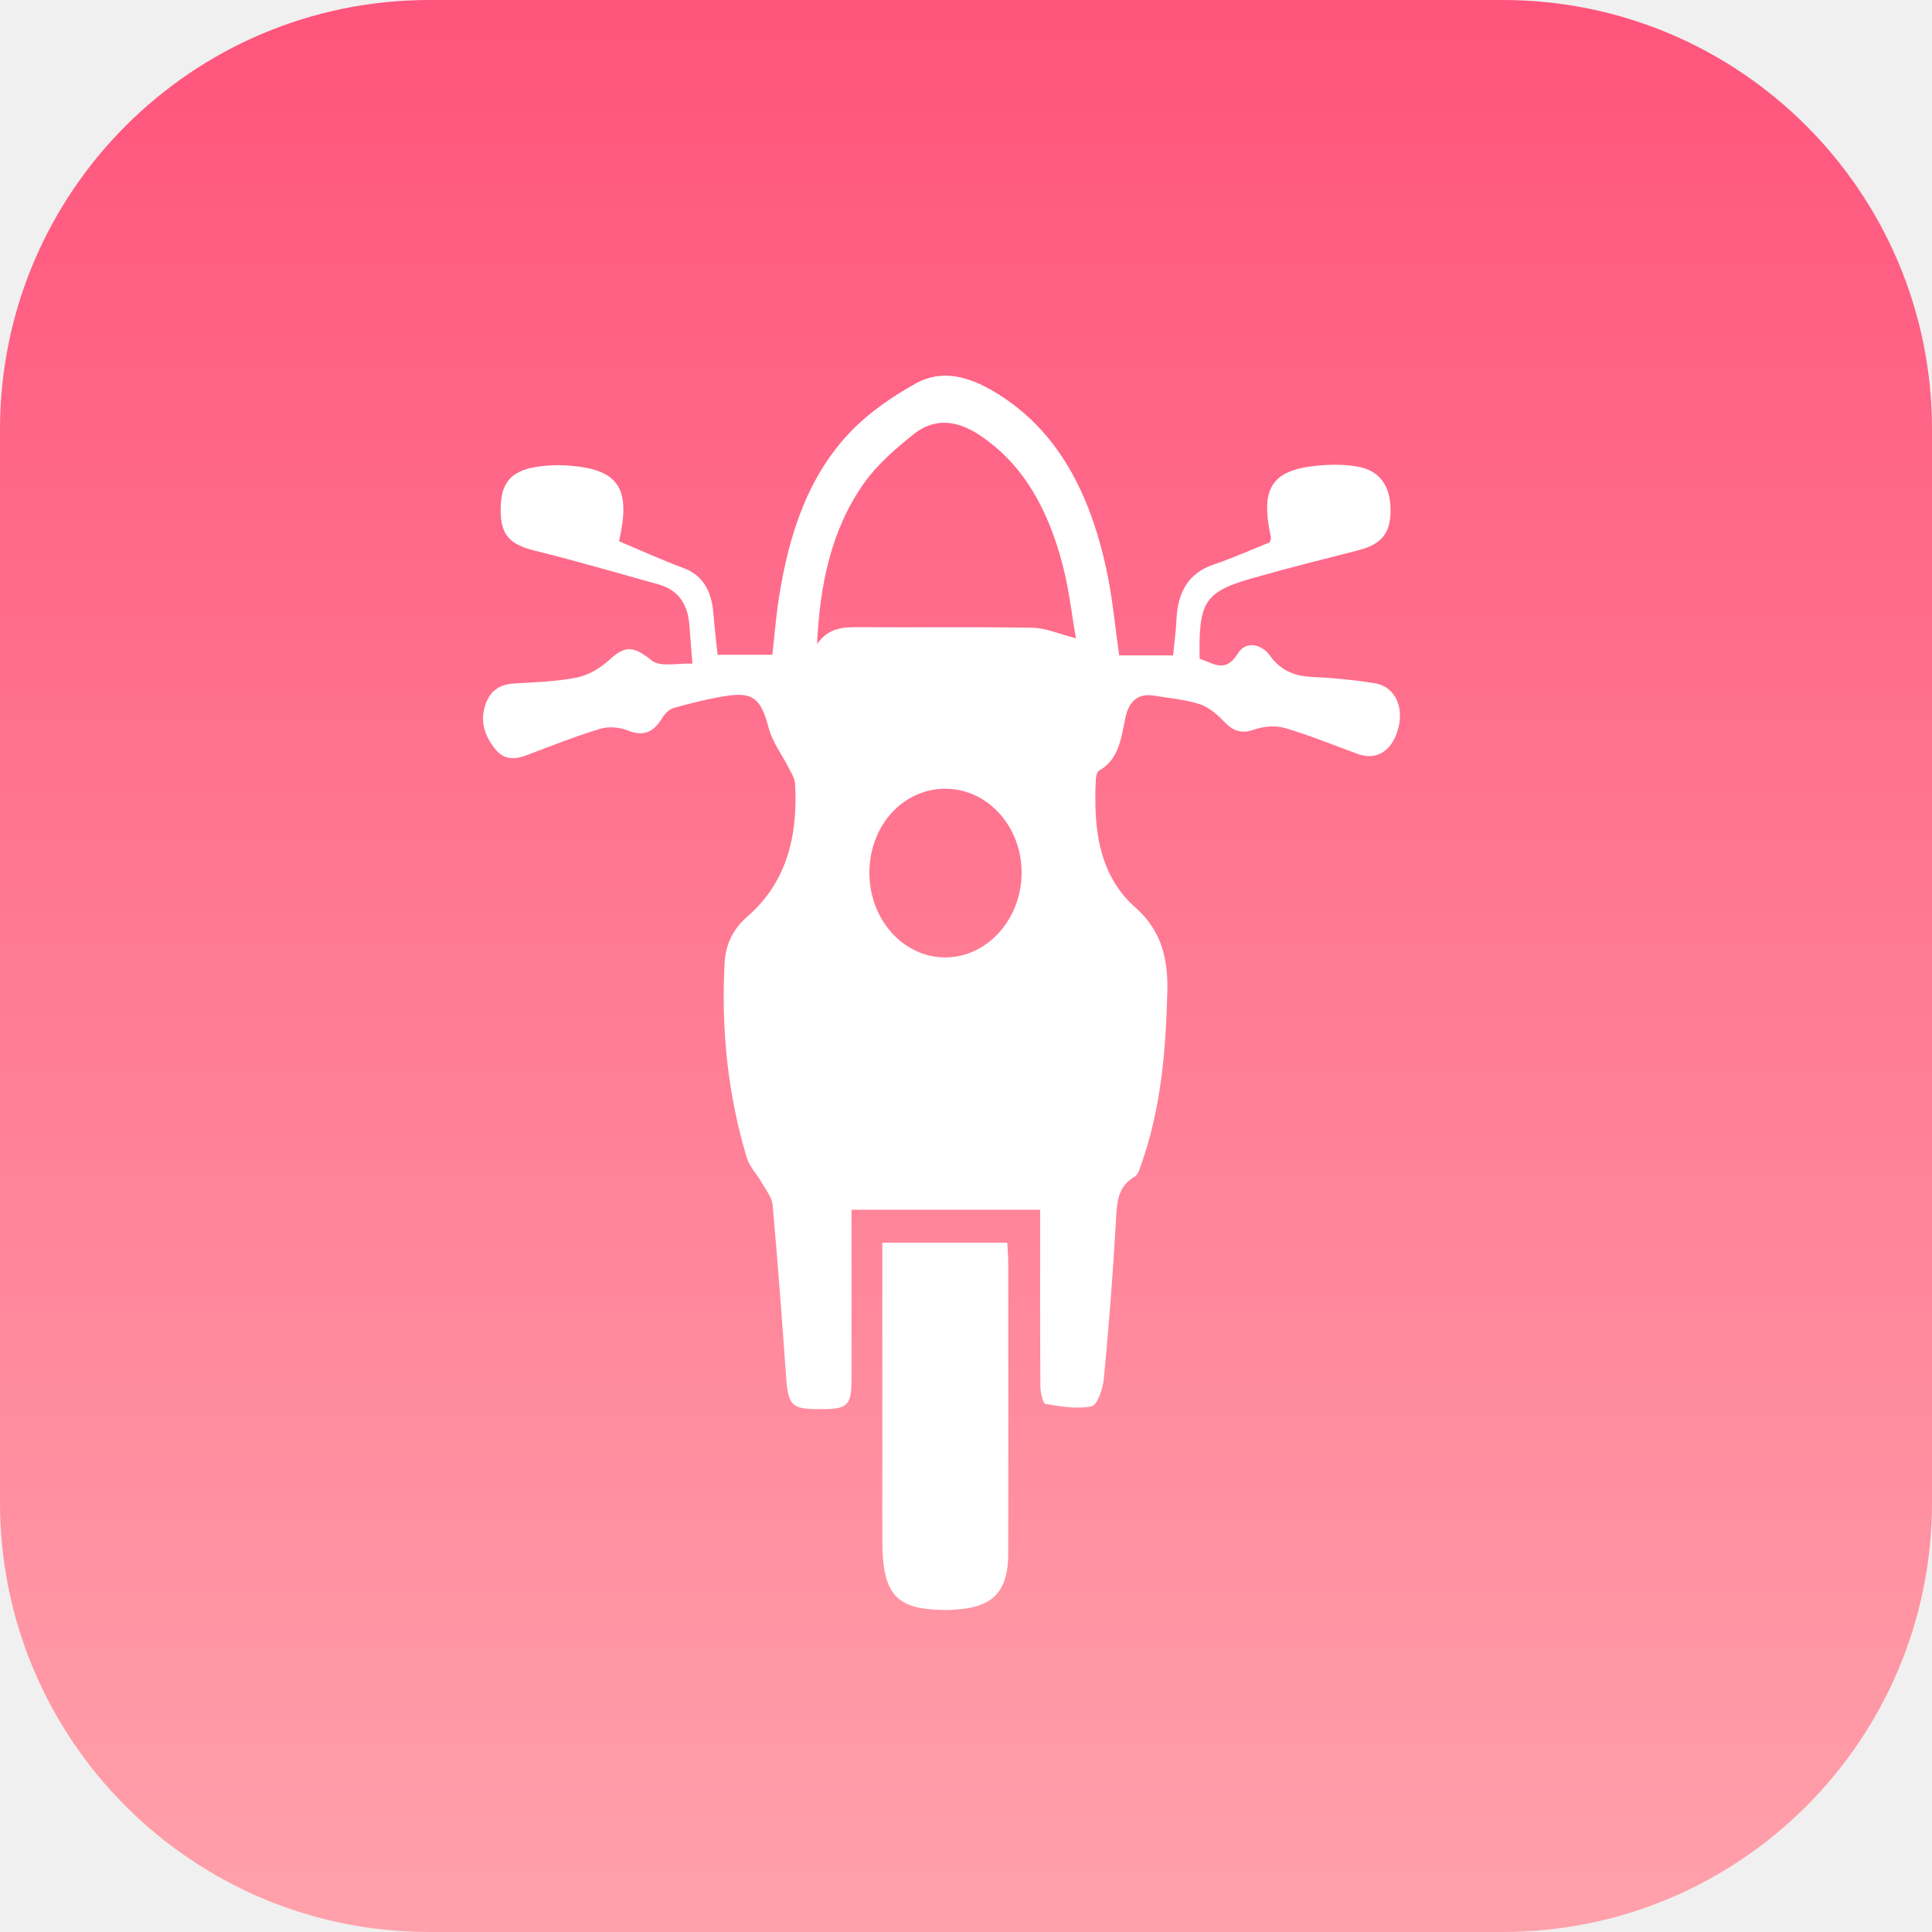
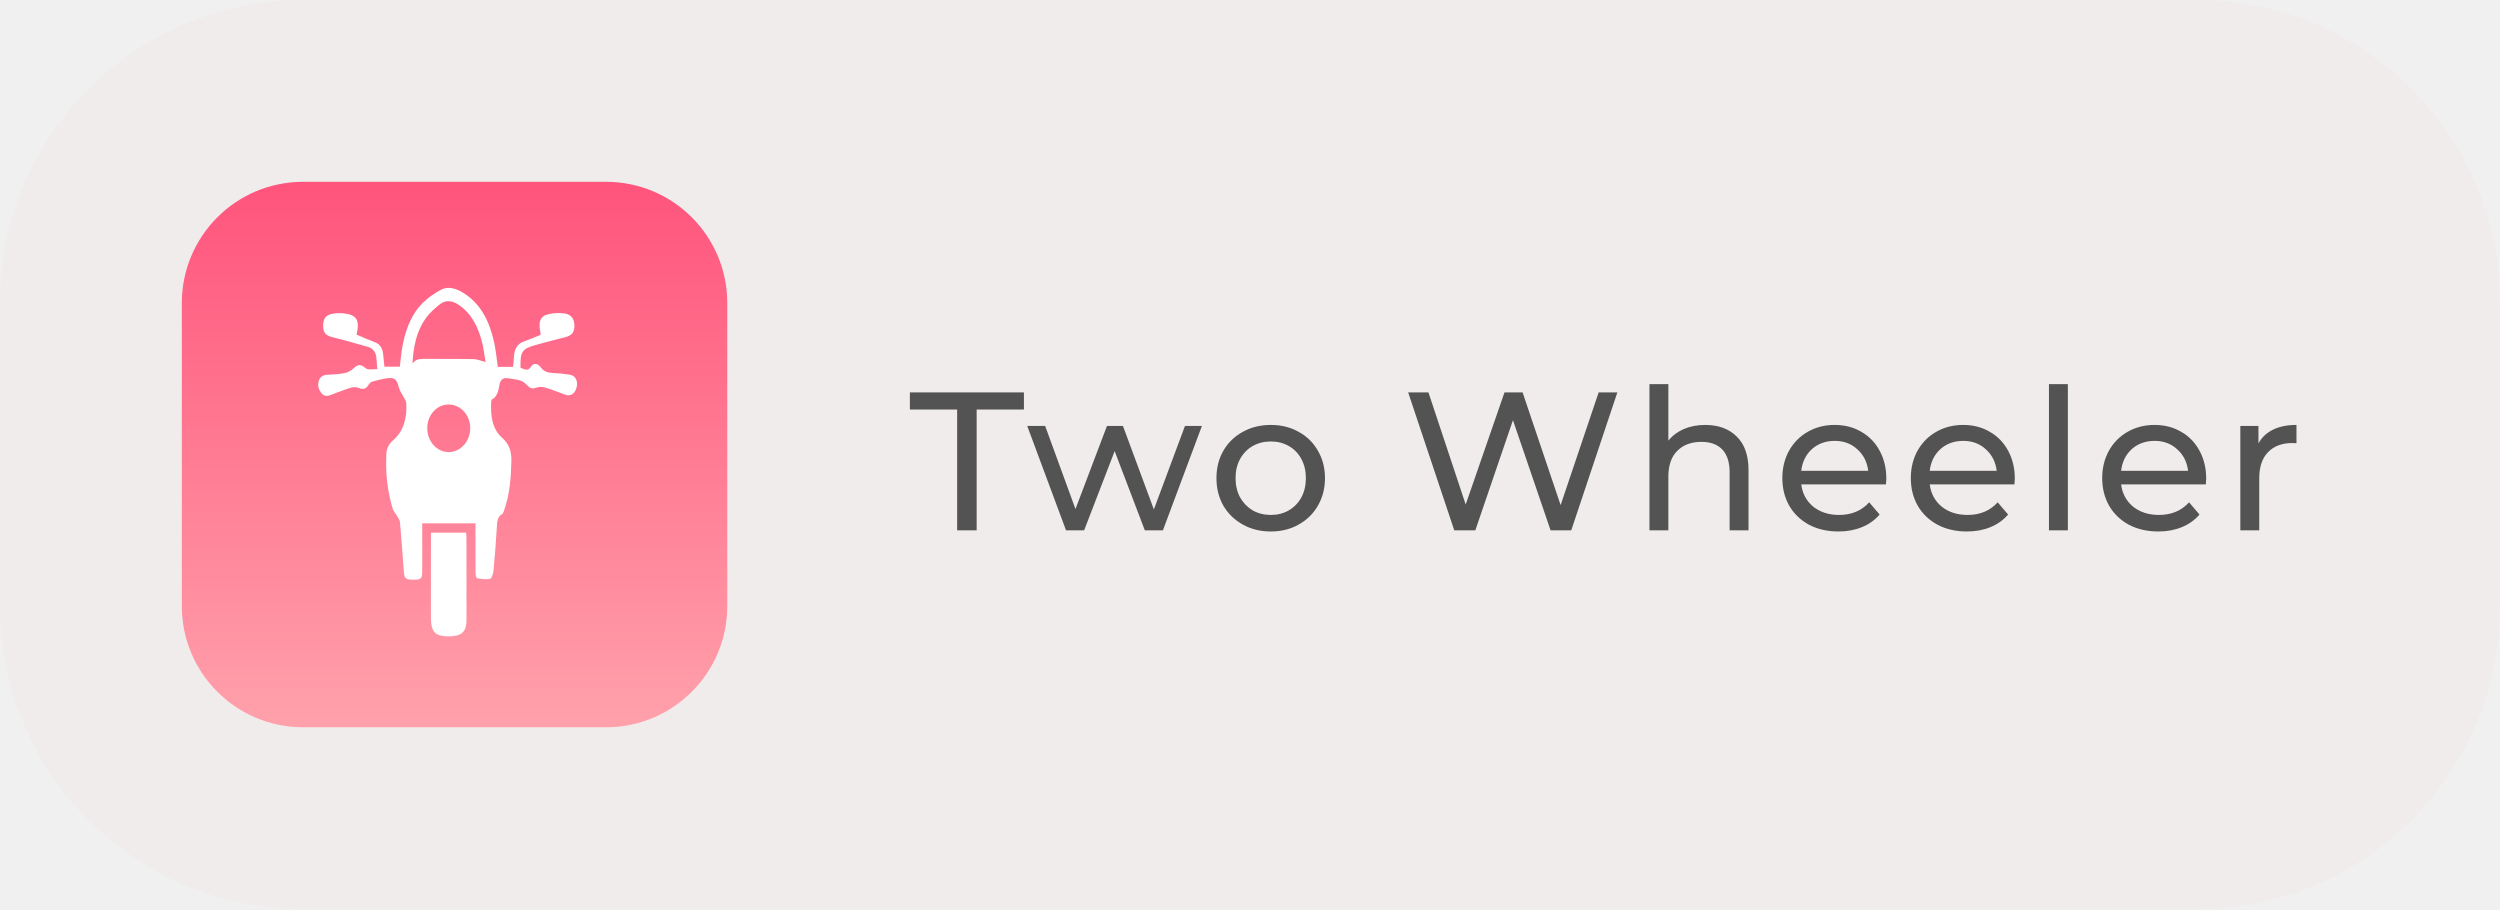
- <svg xmlns="http://www.w3.org/2000/svg" width="36" height="36" viewBox="0 0 36 36" fill="none">
-   <rect width="36" height="36" rx="8" fill="url(#paint0_linear_206_351)" />
-   <g clip-path="url(#clip0_206_351)">
-     <path d="M12.902 12.364C12.877 12.051 12.86 11.841 12.844 11.63C12.812 11.231 12.615 10.985 12.269 10.889C11.505 10.676 10.742 10.453 9.973 10.263C9.503 10.146 9.333 9.978 9.329 9.513C9.325 9.024 9.497 8.789 9.962 8.706C10.183 8.667 10.412 8.659 10.635 8.678C11.537 8.756 11.758 9.107 11.535 10.085C11.932 10.252 12.326 10.432 12.729 10.582C13.105 10.722 13.259 11.018 13.293 11.428C13.313 11.675 13.342 11.922 13.371 12.201H14.392C14.429 11.868 14.458 11.499 14.515 11.134C14.7 9.951 15.062 8.847 15.878 8.015C16.222 7.665 16.638 7.384 17.056 7.149C17.549 6.871 18.053 7.018 18.52 7.295C19.719 8.007 20.31 9.204 20.615 10.605C20.732 11.138 20.778 11.69 20.855 12.212H21.859C21.881 11.979 21.912 11.761 21.922 11.543C21.945 11.022 22.153 10.674 22.62 10.517C22.976 10.397 23.321 10.242 23.662 10.105C23.672 10.062 23.687 10.036 23.682 10.015C23.48 9.098 23.692 8.759 24.545 8.677C24.791 8.653 25.046 8.651 25.289 8.693C25.704 8.764 25.907 9.048 25.911 9.492C25.917 9.932 25.744 10.143 25.309 10.254C24.648 10.424 23.985 10.588 23.329 10.776C22.444 11.031 22.331 11.215 22.354 12.277C22.601 12.347 22.829 12.565 23.07 12.171C23.214 11.937 23.507 11.998 23.664 12.217C23.888 12.528 24.165 12.604 24.497 12.617C24.869 12.632 25.243 12.673 25.612 12.73C25.972 12.786 26.155 13.137 26.062 13.54C25.96 13.979 25.663 14.18 25.304 14.05C24.852 13.886 24.406 13.701 23.948 13.567C23.767 13.514 23.546 13.533 23.365 13.597C23.121 13.682 22.963 13.615 22.79 13.428C22.666 13.294 22.506 13.169 22.342 13.117C22.073 13.032 21.787 13.01 21.508 12.963C21.206 12.911 21.032 13.067 20.968 13.385C20.891 13.765 20.843 14.157 20.477 14.361C20.441 14.381 20.422 14.468 20.419 14.525C20.375 15.432 20.468 16.304 21.16 16.914C21.628 17.327 21.767 17.843 21.752 18.464C21.725 19.559 21.636 20.64 21.274 21.672C21.242 21.764 21.209 21.889 21.143 21.926C20.815 22.112 20.811 22.427 20.792 22.776C20.738 23.75 20.661 24.723 20.568 25.693C20.551 25.879 20.444 26.183 20.34 26.205C20.064 26.261 19.764 26.208 19.48 26.16C19.433 26.151 19.386 25.947 19.386 25.834C19.379 24.747 19.382 23.66 19.382 22.542H15.867C15.867 22.685 15.867 22.818 15.867 22.949C15.867 23.865 15.869 24.78 15.867 25.696C15.866 26.18 15.795 26.253 15.348 26.257C15.303 26.257 15.258 26.257 15.212 26.257C14.757 26.254 14.686 26.173 14.65 25.68C14.573 24.605 14.494 23.531 14.397 22.458C14.384 22.309 14.269 22.169 14.191 22.032C14.103 21.876 13.966 21.742 13.916 21.574C13.561 20.395 13.436 19.181 13.502 17.942C13.521 17.58 13.674 17.298 13.926 17.079C14.657 16.445 14.87 15.581 14.815 14.604C14.81 14.507 14.749 14.41 14.703 14.319C14.575 14.066 14.393 13.833 14.323 13.564C14.186 13.042 14.047 12.89 13.552 12.965C13.217 13.015 12.884 13.1 12.556 13.191C12.473 13.213 12.387 13.3 12.337 13.382C12.175 13.652 11.984 13.726 11.698 13.612C11.542 13.549 11.341 13.533 11.182 13.581C10.725 13.719 10.277 13.896 9.828 14.067C9.609 14.15 9.405 14.172 9.234 13.965C9.04 13.728 8.937 13.456 9.042 13.137C9.129 12.875 9.31 12.753 9.565 12.737C9.96 12.712 10.36 12.702 10.748 12.625C10.963 12.582 11.185 12.452 11.354 12.295C11.662 12.011 11.819 12.049 12.141 12.305C12.308 12.439 12.619 12.352 12.903 12.366L12.902 12.364ZM20.048 11.894C19.976 11.485 19.924 11.001 19.804 10.538C19.541 9.526 19.087 8.651 18.233 8.095C17.825 7.83 17.41 7.783 17.024 8.091C16.691 8.357 16.354 8.647 16.102 9C15.486 9.868 15.275 10.903 15.225 12.003C15.446 11.675 15.749 11.684 16.058 11.687C17.121 11.694 18.184 11.678 19.246 11.698C19.495 11.703 19.742 11.816 20.048 11.894H20.048ZM16.2 16.268C16.201 17.142 16.843 17.849 17.626 17.84C18.41 17.831 19.044 17.112 19.036 16.243C19.029 15.389 18.397 14.7 17.62 14.697C16.824 14.695 16.198 15.387 16.2 16.268Z" fill="white" />
-     <path d="M16.441 23.156H18.769C18.776 23.29 18.787 23.41 18.787 23.531C18.789 25.335 18.789 27.139 18.787 28.944C18.787 29.606 18.537 29.91 17.948 29.979C17.836 29.992 17.722 30 17.609 30C16.694 29.994 16.442 29.713 16.441 28.704C16.441 27 16.441 25.294 16.441 23.589V23.156Z" fill="white" />
+ <svg xmlns="http://www.w3.org/2000/svg" width="165" height="60" viewBox="0 0 165 60" fill="none">
+   <rect opacity="0.05" width="165" height="60" rx="20" fill="#FF8C9E" />
+   <path d="M63.172 27.031H60.052V25.9H67.579V27.031H64.459V35H63.172V27.031ZM79.327 28.11L76.753 35H75.557L73.568 29.774L71.553 35H70.357L67.796 28.11H68.979L70.981 33.596L73.061 28.11H74.114L76.155 33.622L78.209 28.11H79.327ZM83.874 35.078C83.189 35.078 82.574 34.926 82.028 34.623C81.482 34.32 81.053 33.904 80.741 33.375C80.438 32.838 80.286 32.231 80.286 31.555C80.286 30.879 80.438 30.277 80.741 29.748C81.053 29.211 81.482 28.795 82.028 28.5C82.574 28.197 83.189 28.045 83.874 28.045C84.559 28.045 85.17 28.197 85.707 28.5C86.253 28.795 86.678 29.211 86.981 29.748C87.293 30.277 87.449 30.879 87.449 31.555C87.449 32.231 87.293 32.838 86.981 33.375C86.678 33.904 86.253 34.32 85.707 34.623C85.17 34.926 84.559 35.078 83.874 35.078ZM83.874 33.986C84.316 33.986 84.71 33.886 85.057 33.687C85.412 33.479 85.69 33.193 85.889 32.829C86.088 32.456 86.188 32.032 86.188 31.555C86.188 31.078 86.088 30.658 85.889 30.294C85.69 29.921 85.412 29.635 85.057 29.436C84.71 29.237 84.316 29.137 83.874 29.137C83.432 29.137 83.034 29.237 82.678 29.436C82.332 29.635 82.054 29.921 81.846 30.294C81.647 30.658 81.547 31.078 81.547 31.555C81.547 32.032 81.647 32.456 81.846 32.829C82.054 33.193 82.332 33.479 82.678 33.687C83.034 33.886 83.432 33.986 83.874 33.986ZM106.745 25.9L103.703 35H102.338L99.855 27.733L97.372 35H95.981L92.939 25.9H94.278L96.735 33.297L99.296 25.9H100.492L103.001 33.336L105.51 25.9H106.745ZM112.543 28.045C113.418 28.045 114.112 28.301 114.623 28.812C115.143 29.315 115.403 30.056 115.403 31.035V35H114.155V31.178C114.155 30.511 113.995 30.008 113.674 29.67C113.353 29.332 112.894 29.163 112.296 29.163C111.62 29.163 111.087 29.362 110.697 29.761C110.307 30.151 110.112 30.714 110.112 31.451V35H108.864V25.354H110.112V29.085C110.372 28.756 110.71 28.5 111.126 28.318C111.551 28.136 112.023 28.045 112.543 28.045ZM124.498 31.594C124.498 31.689 124.489 31.815 124.472 31.971H118.882C118.96 32.578 119.224 33.067 119.675 33.44C120.134 33.804 120.702 33.986 121.378 33.986C122.201 33.986 122.864 33.709 123.367 33.154L124.056 33.96C123.744 34.324 123.354 34.601 122.886 34.792C122.426 34.983 121.911 35.078 121.339 35.078C120.611 35.078 119.965 34.931 119.402 34.636C118.838 34.333 118.401 33.912 118.089 33.375C117.785 32.838 117.634 32.231 117.634 31.555C117.634 30.888 117.781 30.285 118.076 29.748C118.379 29.211 118.791 28.795 119.311 28.5C119.839 28.197 120.433 28.045 121.092 28.045C121.75 28.045 122.335 28.197 122.847 28.5C123.367 28.795 123.77 29.211 124.056 29.748C124.35 30.285 124.498 30.901 124.498 31.594ZM121.092 29.098C120.494 29.098 119.991 29.28 119.584 29.644C119.185 30.008 118.951 30.485 118.882 31.074H123.302C123.232 30.493 122.994 30.021 122.587 29.657C122.188 29.284 121.69 29.098 121.092 29.098ZM132.978 31.594C132.978 31.689 132.969 31.815 132.952 31.971H127.362C127.44 32.578 127.704 33.067 128.155 33.44C128.614 33.804 129.182 33.986 129.858 33.986C130.681 33.986 131.344 33.709 131.847 33.154L132.536 33.96C132.224 34.324 131.834 34.601 131.366 34.792C130.906 34.983 130.391 35.078 129.819 35.078C129.091 35.078 128.445 34.931 127.882 34.636C127.318 34.333 126.881 33.912 126.569 33.375C126.265 32.838 126.114 32.231 126.114 31.555C126.114 30.888 126.261 30.285 126.556 29.748C126.859 29.211 127.271 28.795 127.791 28.5C128.319 28.197 128.913 28.045 129.572 28.045C130.23 28.045 130.815 28.197 131.327 28.5C131.847 28.795 132.25 29.211 132.536 29.748C132.83 30.285 132.978 30.901 132.978 31.594ZM129.572 29.098C128.974 29.098 128.471 29.28 128.064 29.644C127.665 30.008 127.431 30.485 127.362 31.074H131.782C131.712 30.493 131.474 30.021 131.067 29.657C130.668 29.284 130.17 29.098 129.572 29.098ZM135.231 25.354H136.479V35H135.231V25.354ZM145.609 31.594C145.609 31.689 145.6 31.815 145.583 31.971H139.993C140.071 32.578 140.335 33.067 140.786 33.44C141.245 33.804 141.813 33.986 142.489 33.986C143.312 33.986 143.975 33.709 144.478 33.154L145.167 33.96C144.855 34.324 144.465 34.601 143.997 34.792C143.537 34.983 143.022 35.078 142.45 35.078C141.722 35.078 141.076 34.931 140.513 34.636C139.949 34.333 139.512 33.912 139.2 33.375C138.896 32.838 138.745 32.231 138.745 31.555C138.745 30.888 138.892 30.285 139.187 29.748C139.49 29.211 139.902 28.795 140.422 28.5C140.95 28.197 141.544 28.045 142.203 28.045C142.861 28.045 143.446 28.197 143.958 28.5C144.478 28.795 144.881 29.211 145.167 29.748C145.461 30.285 145.609 30.901 145.609 31.594ZM142.203 29.098C141.605 29.098 141.102 29.28 140.695 29.644C140.296 30.008 140.062 30.485 139.993 31.074H144.413C144.343 30.493 144.105 30.021 143.698 29.657C143.299 29.284 142.801 29.098 142.203 29.098ZM149.058 29.267C149.274 28.868 149.595 28.565 150.02 28.357C150.444 28.149 150.96 28.045 151.567 28.045V29.254C151.497 29.245 151.402 29.241 151.281 29.241C150.605 29.241 150.072 29.445 149.682 29.852C149.3 30.251 149.11 30.823 149.11 31.568V35H147.862V28.11H149.058V29.267Z" fill="#535353" />
+   <rect x="12" y="12" width="36" height="36" rx="8" fill="url(#paint0_linear_270_344)" />
+   <g clip-path="url(#clip0_270_344)">
+     <path d="M24.902 24.364C24.877 24.051 24.86 23.841 24.844 23.63C24.812 23.231 24.615 22.985 24.269 22.889C23.505 22.676 22.742 22.453 21.973 22.263C21.503 22.146 21.333 21.978 21.329 21.513C21.325 21.023 21.497 20.789 21.962 20.706C22.183 20.667 22.412 20.659 22.635 20.678C23.537 20.756 23.758 21.107 23.535 22.085C23.932 22.252 24.326 22.432 24.729 22.582C25.105 22.721 25.259 23.018 25.293 23.428C25.313 23.675 25.343 23.922 25.371 24.201H26.392C26.429 23.868 26.458 23.499 26.515 23.134C26.701 21.951 27.062 20.847 27.878 20.015C28.222 19.665 28.638 19.384 29.056 19.149C29.549 18.871 30.053 19.018 30.52 19.295C31.719 20.007 32.31 21.204 32.615 22.605C32.731 23.138 32.778 23.69 32.855 24.212H33.859C33.882 23.979 33.912 23.761 33.922 23.543C33.945 23.022 34.153 22.674 34.62 22.517C34.976 22.397 35.321 22.241 35.662 22.105C35.672 22.062 35.687 22.036 35.682 22.015C35.48 21.098 35.692 20.759 36.545 20.677C36.791 20.653 37.045 20.651 37.289 20.693C37.704 20.764 37.907 21.048 37.911 21.492C37.917 21.932 37.744 22.143 37.309 22.254C36.648 22.424 35.985 22.588 35.329 22.776C34.444 23.031 34.331 23.215 34.354 24.276C34.601 24.346 34.829 24.565 35.07 24.171C35.214 23.937 35.507 23.998 35.664 24.217C35.888 24.529 36.165 24.604 36.497 24.617C36.87 24.632 37.243 24.673 37.612 24.73C37.972 24.786 38.155 25.137 38.062 25.54C37.96 25.979 37.663 26.18 37.304 26.05C36.852 25.886 36.406 25.701 35.948 25.567C35.767 25.514 35.546 25.533 35.365 25.597C35.121 25.683 34.963 25.615 34.79 25.428C34.666 25.294 34.506 25.169 34.342 25.117C34.072 25.032 33.787 25.01 33.508 24.963C33.206 24.911 33.032 25.067 32.968 25.385C32.891 25.765 32.843 26.157 32.477 26.361C32.441 26.381 32.422 26.468 32.419 26.525C32.375 27.432 32.468 28.304 33.16 28.914C33.628 29.327 33.767 29.843 33.752 30.464C33.725 31.559 33.636 32.64 33.274 33.672C33.242 33.764 33.209 33.889 33.143 33.926C32.815 34.112 32.811 34.427 32.792 34.776C32.738 35.75 32.661 36.723 32.568 37.693C32.551 37.879 32.444 38.184 32.34 38.205C32.064 38.261 31.764 38.208 31.48 38.16C31.433 38.151 31.386 37.947 31.386 37.834C31.379 36.747 31.382 35.66 31.382 34.542H27.867C27.867 34.685 27.867 34.818 27.867 34.949C27.867 35.865 27.869 36.781 27.867 37.696C27.866 38.181 27.795 38.254 27.348 38.257C27.303 38.257 27.258 38.257 27.212 38.257C26.757 38.254 26.686 38.173 26.65 37.679C26.573 36.605 26.494 35.531 26.397 34.458C26.384 34.309 26.269 34.169 26.191 34.032C26.103 33.876 25.966 33.742 25.916 33.574C25.561 32.395 25.436 31.181 25.502 29.942C25.521 29.58 25.674 29.298 25.926 29.079C26.657 28.445 26.87 27.581 26.815 26.604C26.81 26.507 26.749 26.41 26.703 26.319C26.575 26.066 26.393 25.833 26.323 25.564C26.186 25.042 26.047 24.89 25.552 24.965C25.217 25.015 24.884 25.1 24.556 25.191C24.473 25.213 24.387 25.3 24.337 25.382C24.175 25.652 23.984 25.726 23.698 25.612C23.542 25.549 23.341 25.533 23.182 25.581C22.725 25.719 22.277 25.896 21.828 26.067C21.609 26.151 21.405 26.172 21.234 25.965C21.04 25.728 20.937 25.456 21.042 25.137C21.129 24.875 21.311 24.753 21.565 24.737C21.96 24.712 22.36 24.702 22.748 24.625C22.963 24.582 23.185 24.452 23.354 24.295C23.662 24.011 23.819 24.049 24.141 24.305C24.308 24.439 24.619 24.352 24.903 24.366L24.902 24.364ZM32.048 23.894C31.976 23.485 31.924 23.001 31.804 22.538C31.541 21.526 31.087 20.651 30.233 20.095C29.825 19.83 29.41 19.783 29.024 20.091C28.691 20.357 28.354 20.647 28.102 21C27.486 21.868 27.275 22.904 27.225 24.003C27.446 23.675 27.749 23.684 28.058 23.687C29.121 23.694 30.184 23.678 31.246 23.698C31.495 23.703 31.742 23.816 32.048 23.894H32.048ZM28.2 28.268C28.201 29.142 28.843 29.849 29.626 29.84C30.41 29.831 31.044 29.112 31.036 28.243C31.029 27.389 30.397 26.7 29.62 26.697C28.824 26.695 28.198 27.387 28.2 28.268Z" fill="white" />
+     <path d="M28.441 35.156H30.769C30.776 35.29 30.787 35.41 30.788 35.531C30.789 37.335 30.79 39.14 30.788 40.944C30.787 41.606 30.538 41.91 29.948 41.98C29.836 41.992 29.723 42.001 29.609 42C28.694 41.994 28.442 41.713 28.441 40.705C28.441 39 28.441 37.294 28.441 35.59V35.156Z" fill="white" />
  </g>
  <defs>
-     <linearGradient id="paint0_linear_206_351" x1="18" y1="0" x2="18" y2="36" gradientUnits="userSpaceOnUse">
+     <linearGradient id="paint0_linear_270_344" x1="30" y1="12" x2="30" y2="48" gradientUnits="userSpaceOnUse">
      <stop stop-color="#FF547C" />
      <stop offset="1" stop-color="#FFA1AB" />
    </linearGradient>
-     <clipPath id="clip0_206_351">
-       <rect width="17.086" height="23" fill="white" transform="translate(9 7)" />
+     <clipPath id="clip0_270_344">
+       <rect width="17.086" height="23" fill="white" transform="translate(21 19)" />
    </clipPath>
  </defs>
</svg>
